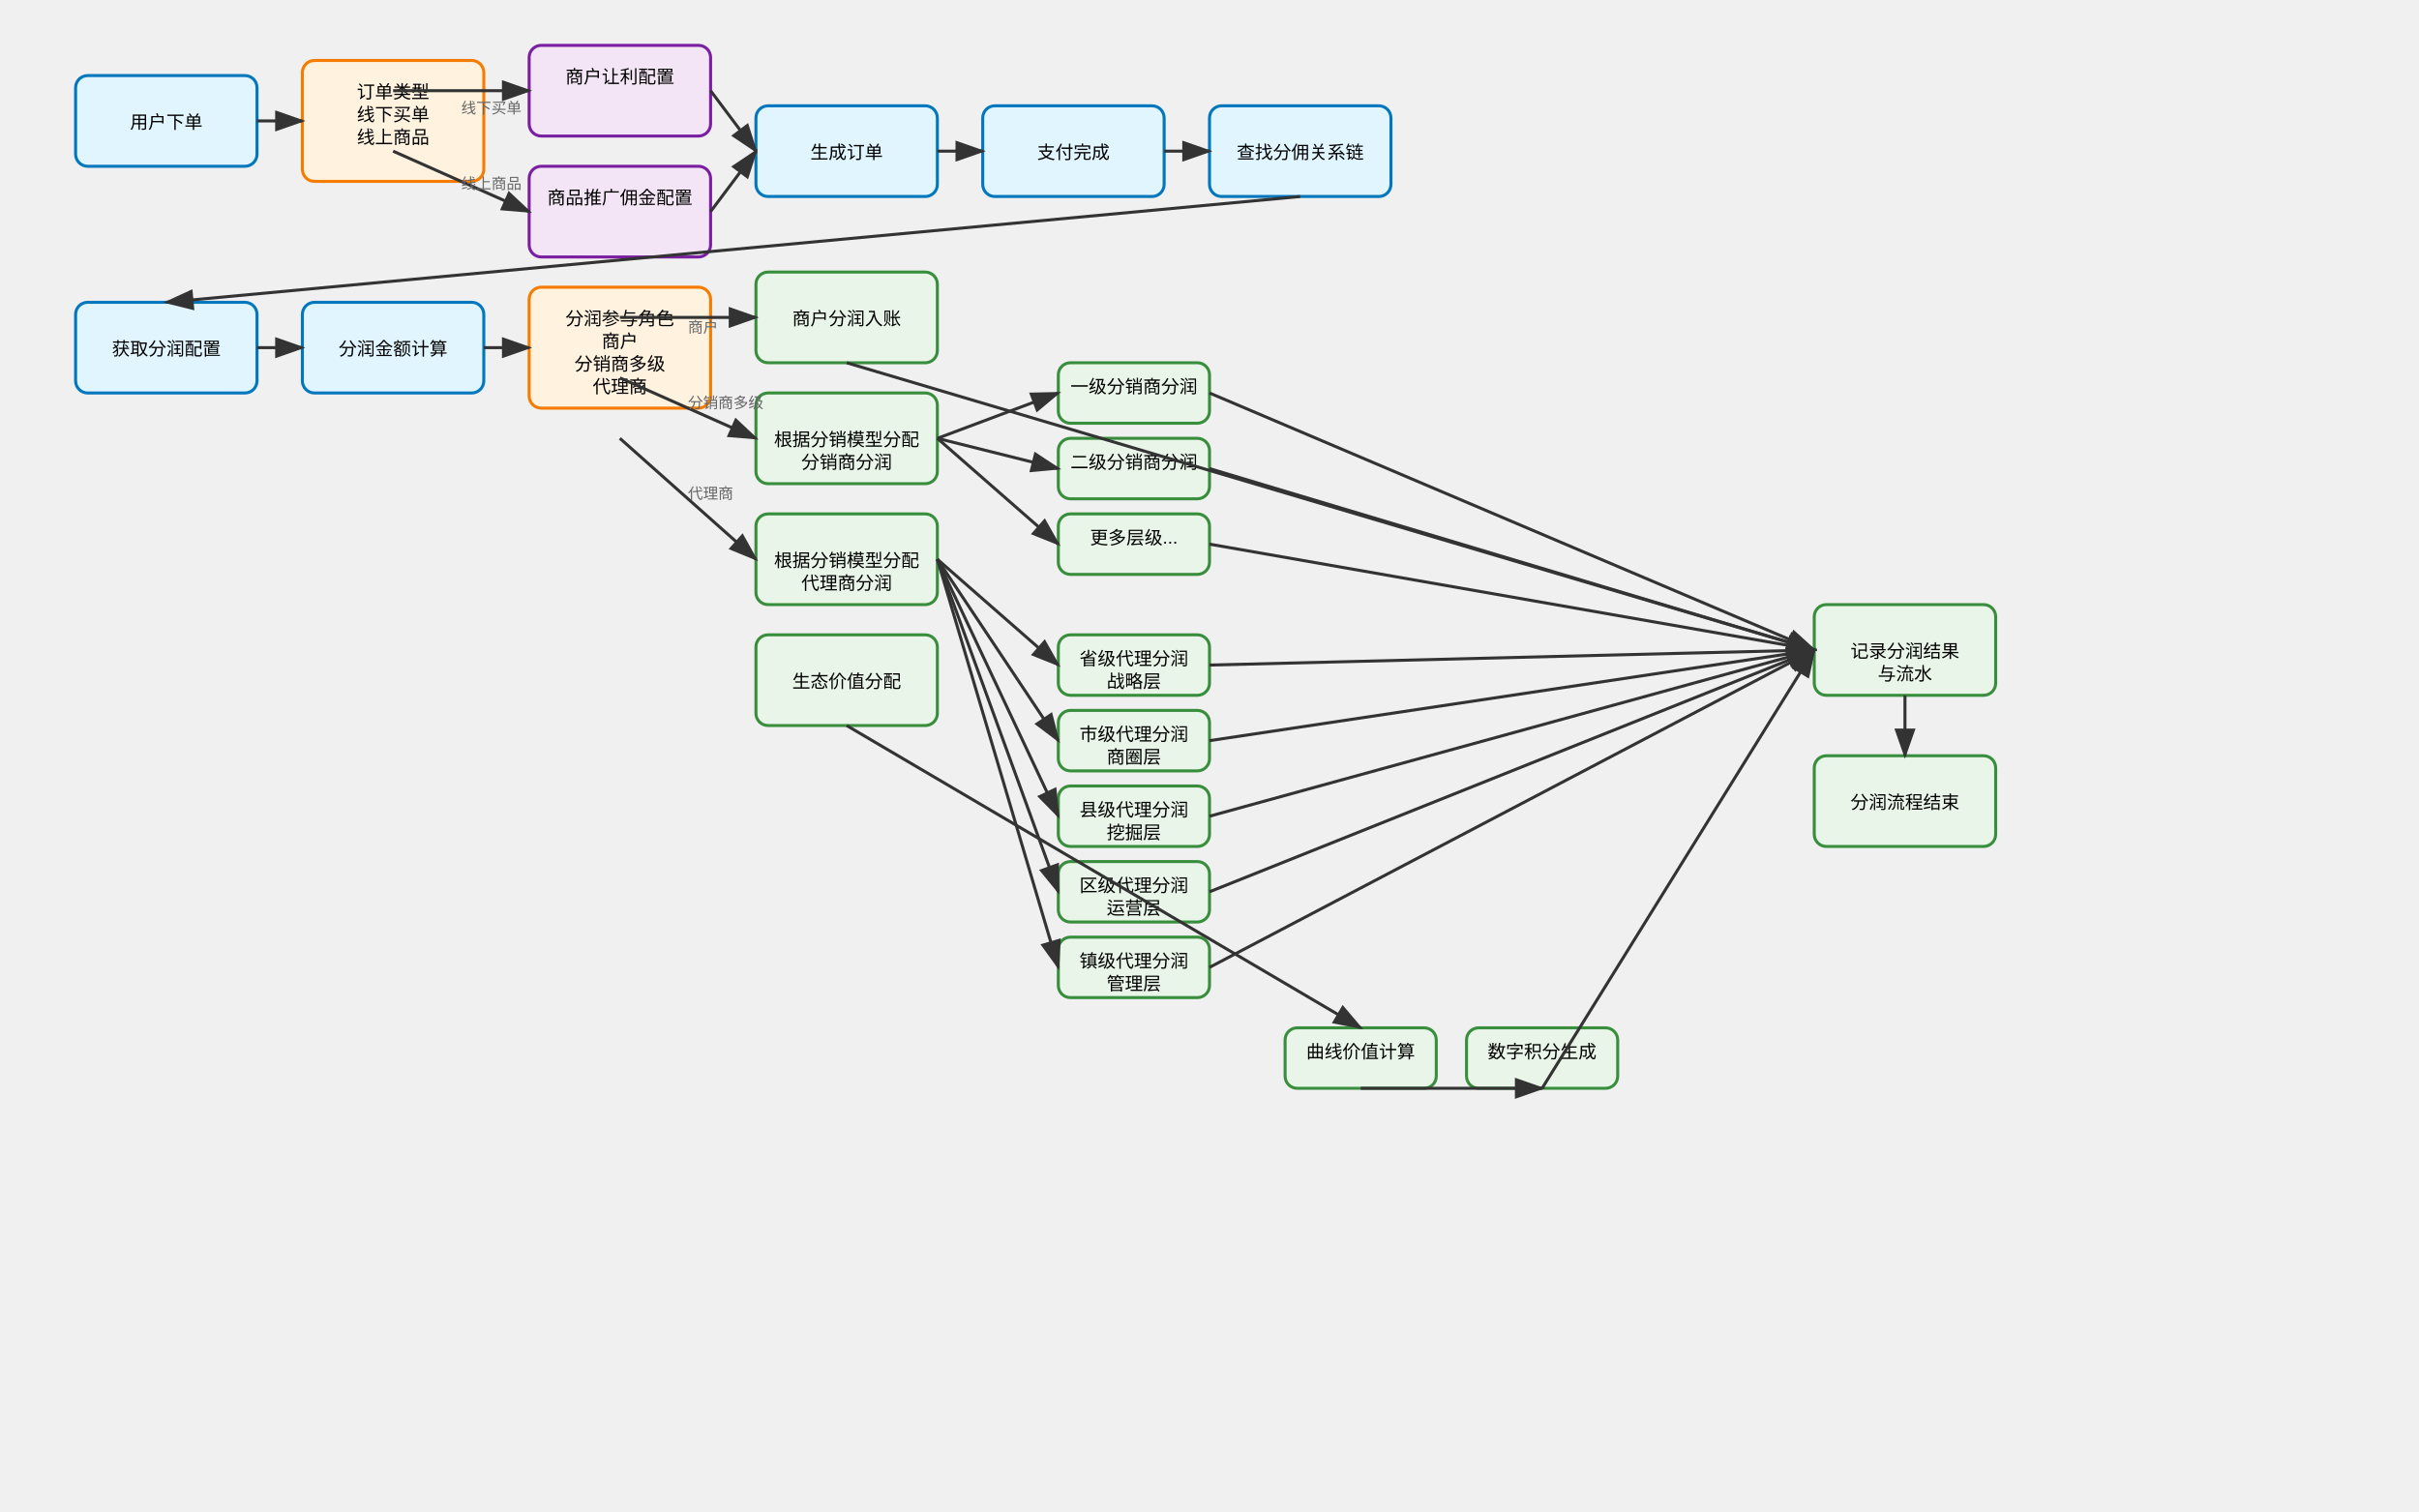
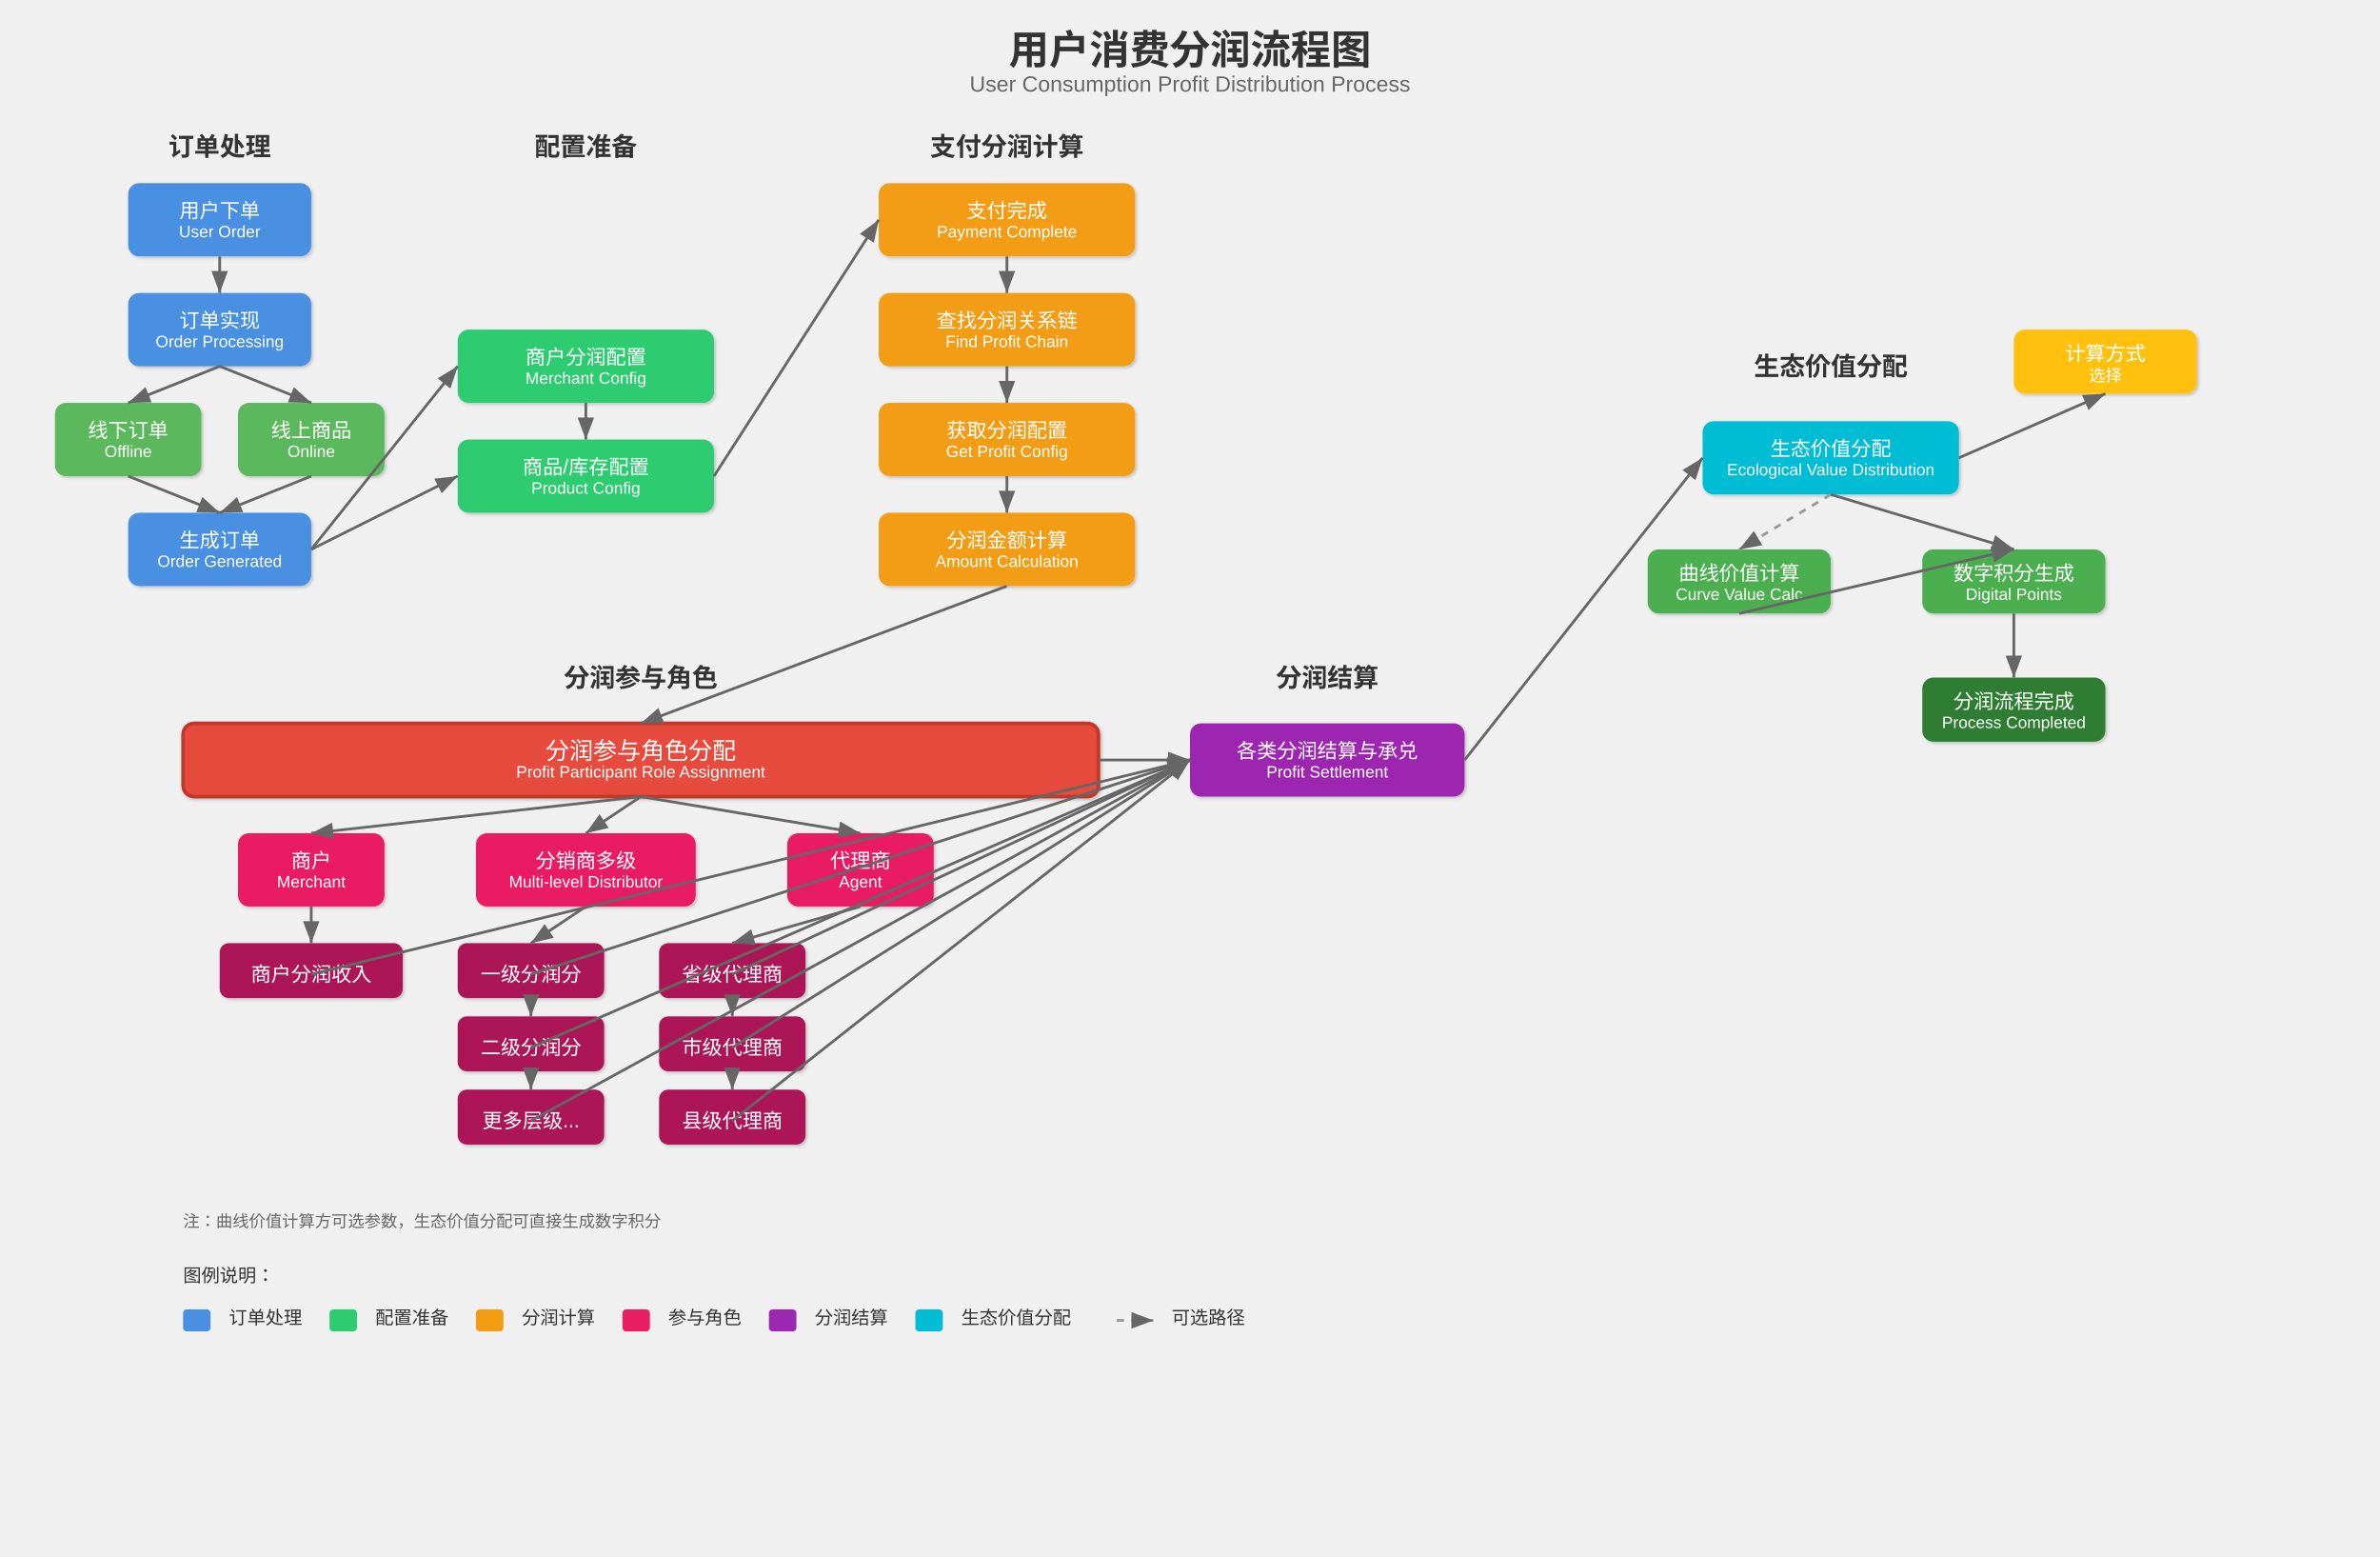
- <svg xmlns="http://www.w3.org/2000/svg" width="1600" height="1000">
+ <svg xmlns="http://www.w3.org/2000/svg" width="1300" height="850" viewBox="0 0 1300 850">
  <defs>
    <style>
-       .node { fill: #e1f5fe; stroke: #0277bd; stroke-width: 2; rx: 8; }
-       .decision { fill: #fff3e0; stroke: #f57c00; stroke-width: 2; rx: 8; }
-       .process { fill: #f3e5f5; stroke: #7b1fa2; stroke-width: 2; rx: 8; }
-       .result { fill: #e8f5e8; stroke: #388e3c; stroke-width: 2; rx: 8; }
-       .text { font-family: Arial, sans-serif; font-size: 12px; text-anchor: middle; }
-       .arrow { stroke: #333; stroke-width: 2; fill: none; }
-       .label { font-family: Arial, sans-serif; font-size: 10px; fill: #666; }
+       .title { font-family: Arial, sans-serif; font-size: 22px; font-weight: bold; fill: #333; text-anchor: middle; }
+       .subtitle { font-family: Arial, sans-serif; font-size: 12px; fill: #666; text-anchor: middle; }
+       .section-title { font-family: Arial, sans-serif; font-size: 14px; font-weight: bold; fill: #333; text-anchor: middle; }
+       .node-text { font-family: Arial, sans-serif; font-size: 11px; fill: white; text-anchor: middle; dominant-baseline: middle; }
+       .node-text-en { font-family: Arial, sans-serif; font-size: 9px; fill: white; text-anchor: middle; dominant-baseline: middle; }
+       .legend-text { font-family: Arial, sans-serif; font-size: 10px; fill: #333; text-anchor: start; }
+       .note-text { font-family: Arial, sans-serif; font-size: 9px; fill: #666; text-anchor: start; }
+       .arrow { stroke: #666; stroke-width: 1.5; fill: none; marker-end: url(#arrowhead); }
+       .optional-arrow { stroke: #999; stroke-width: 1.5; stroke-dasharray: 4,4; fill: none; marker-end: url(#arrowhead); }
    </style>
-     <marker id="arrowhead" markerWidth="10" markerHeight="7" refX="9" refY="3.5" orient="auto">
-       <polygon points="0 0, 10 3.5, 0 7" fill="#333" />
+     <marker id="arrowhead" markerWidth="8" markerHeight="6" refX="8" refY="3" orient="auto">
+       <polygon points="0 0, 8 3, 0 6" fill="#666" />
    </marker>
+     <filter id="shadow" x="-10%" y="-10%" width="120%" height="120%">
+       <feDropShadow dx="1" dy="1" stdDeviation="1" flood-color="#00000030" />
+     </filter>
  </defs>
-   <rect x="50" y="50" width="120" height="60" class="node" />
-   <text x="110" y="85" class="text">用户下单</text>
-   <rect x="200" y="40" width="120" height="80" class="decision" />
-   <text x="260" y="65" class="text">订单类型</text>
-   <text x="260" y="80" class="text">线下买单</text>
-   <text x="260" y="95" class="text">线上商品</text>
-   <rect x="350" y="30" width="120" height="60" class="process" />
-   <text x="410" y="55" class="text">商户让利配置</text>
-   <rect x="350" y="110" width="120" height="60" class="process" />
-   <text x="410" y="135" class="text">商品推广佣金配置</text>
-   <rect x="500" y="70" width="120" height="60" class="node" />
-   <text x="560" y="105" class="text">生成订单</text>
-   <rect x="650" y="70" width="120" height="60" class="node" />
-   <text x="710" y="105" class="text">支付完成</text>
-   <rect x="800" y="70" width="120" height="60" class="node" />
-   <text x="860" y="105" class="text">查找分佣关系链</text>
-   <rect x="50" y="200" width="120" height="60" class="node" />
-   <text x="110" y="235" class="text">获取分润配置</text>
-   <rect x="200" y="200" width="120" height="60" class="node" />
-   <text x="260" y="235" class="text">分润金额计算</text>
-   <rect x="350" y="190" width="120" height="80" class="decision" />
-   <text x="410" y="215" class="text">分润参与角色</text>
-   <text x="410" y="230" class="text">商户</text>
-   <text x="410" y="245" class="text">分销商多级</text>
-   <text x="410" y="260" class="text">代理商</text>
-   <rect x="500" y="180" width="120" height="60" class="result" />
-   <text x="560" y="215" class="text">商户分润入账</text>
-   <rect x="500" y="260" width="120" height="60" class="result" />
-   <text x="560" y="295" class="text">根据分销模型分配</text>
-   <text x="560" y="310" class="text">分销商分润</text>
-   <rect x="500" y="340" width="120" height="60" class="result" />
-   <text x="560" y="375" class="text">根据分销模型分配</text>
-   <text x="560" y="390" class="text">代理商分润</text>
-   <rect x="500" y="420" width="120" height="60" class="result" />
-   <text x="560" y="455" class="text">生态价值分配</text>
-   <rect x="700" y="240" width="100" height="40" class="result" />
-   <text x="750" y="260" class="text">一级分销商分润</text>
-   <rect x="700" y="290" width="100" height="40" class="result" />
-   <text x="750" y="310" class="text">二级分销商分润</text>
-   <rect x="700" y="340" width="100" height="40" class="result" />
-   <text x="750" y="360" class="text">更多层级...</text>
-   <rect x="700" y="420" width="100" height="40" class="result" />
-   <text x="750" y="440" class="text">省级代理分润</text>
-   <text x="750" y="455" class="text">战略层</text>
-   <rect x="700" y="470" width="100" height="40" class="result" />
-   <text x="750" y="490" class="text">市级代理分润</text>
-   <text x="750" y="505" class="text">商圈层</text>
-   <rect x="700" y="520" width="100" height="40" class="result" />
-   <text x="750" y="540" class="text">县级代理分润</text>
-   <text x="750" y="555" class="text">挖掘层</text>
-   <rect x="700" y="570" width="100" height="40" class="result" />
-   <text x="750" y="590" class="text">区级代理分润</text>
-   <text x="750" y="605" class="text">运营层</text>
-   <rect x="700" y="620" width="100" height="40" class="result" />
-   <text x="750" y="640" class="text">镇级代理分润</text>
-   <text x="750" y="655" class="text">管理层</text>
-   <rect x="850" y="680" width="100" height="40" class="result" />
-   <text x="900" y="700" class="text">曲线价值计算</text>
-   <rect x="970" y="680" width="100" height="40" class="result" />
-   <text x="1020" y="700" class="text">数字积分生成</text>
-   <rect x="1200" y="400" width="120" height="60" class="result" />
-   <text x="1260" y="435" class="text">记录分润结果</text>
-   <text x="1260" y="450" class="text">与流水</text>
-   <rect x="1200" y="500" width="120" height="60" class="result" />
-   <text x="1260" y="535" class="text">分润流程结束</text>
-   <path d="M 170 80 L 200 80" class="arrow" marker-end="url(#arrowhead)" />
-   <path d="M 260 60 L 350 60" class="arrow" marker-end="url(#arrowhead)" />
-   <path d="M 260 100 L 350 140" class="arrow" marker-end="url(#arrowhead)" />
-   <text x="305" y="75" class="label">线下买单</text>
-   <text x="305" y="125" class="label">线上商品</text>
-   <path d="M 470 60 L 500 100" class="arrow" marker-end="url(#arrowhead)" />
-   <path d="M 470 140 L 500 100" class="arrow" marker-end="url(#arrowhead)" />
-   <path d="M 620 100 L 650 100" class="arrow" marker-end="url(#arrowhead)" />
-   <path d="M 770 100 L 800 100" class="arrow" marker-end="url(#arrowhead)" />
-   <path d="M 860 130 L 110 200" class="arrow" marker-end="url(#arrowhead)" />
-   <path d="M 170 230 L 200 230" class="arrow" marker-end="url(#arrowhead)" />
-   <path d="M 320 230 L 350 230" class="arrow" marker-end="url(#arrowhead)" />
-   <path d="M 410 210 L 500 210" class="arrow" marker-end="url(#arrowhead)" />
-   <path d="M 410 250 L 500 290" class="arrow" marker-end="url(#arrowhead)" />
-   <path d="M 410 290 L 500 370" class="arrow" marker-end="url(#arrowhead)" />
-   <text x="455" y="220" class="label">商户</text>
-   <text x="455" y="270" class="label">分销商多级</text>
-   <text x="455" y="330" class="label">代理商</text>
-   <path d="M 620 290 L 700 260" class="arrow" marker-end="url(#arrowhead)" />
-   <path d="M 620 290 L 700 310" class="arrow" marker-end="url(#arrowhead)" />
-   <path d="M 620 290 L 700 360" class="arrow" marker-end="url(#arrowhead)" />
-   <path d="M 620 370 L 700 440" class="arrow" marker-end="url(#arrowhead)" />
-   <path d="M 620 370 L 700 490" class="arrow" marker-end="url(#arrowhead)" />
-   <path d="M 620 370 L 700 540" class="arrow" marker-end="url(#arrowhead)" />
-   <path d="M 620 370 L 700 590" class="arrow" marker-end="url(#arrowhead)" />
-   <path d="M 620 370 L 700 640" class="arrow" marker-end="url(#arrowhead)" />
-   <path d="M 560 480 L 900 680" class="arrow" marker-end="url(#arrowhead)" />
-   <path d="M 900 720 L 1020 720" class="arrow" marker-end="url(#arrowhead)" />
-   <path d="M 560 240 L 1200 430" class="arrow" marker-end="url(#arrowhead)" />
-   <path d="M 800 260 L 1200 430" class="arrow" marker-end="url(#arrowhead)" />
-   <path d="M 800 310 L 1200 430" class="arrow" marker-end="url(#arrowhead)" />
-   <path d="M 800 360 L 1200 430" class="arrow" marker-end="url(#arrowhead)" />
-   <path d="M 800 440 L 1200 430" class="arrow" marker-end="url(#arrowhead)" />
-   <path d="M 800 490 L 1200 430" class="arrow" marker-end="url(#arrowhead)" />
-   <path d="M 800 540 L 1200 430" class="arrow" marker-end="url(#arrowhead)" />
-   <path d="M 800 590 L 1200 430" class="arrow" marker-end="url(#arrowhead)" />
-   <path d="M 800 640 L 1200 430" class="arrow" marker-end="url(#arrowhead)" />
-   <path d="M 1020 720 L 1200 430" class="arrow" marker-end="url(#arrowhead)" />
-   <path d="M 1260 460 L 1260 500" class="arrow" marker-end="url(#arrowhead)" />
+   <text x="650" y="35" class="title">用户消费分润流程图</text>
+   <text x="650" y="50" class="subtitle">User Consumption Profit Distribution Process</text>
+   <text x="120" y="85" class="section-title">订单处理</text>
+   <rect x="70" y="100" width="100" height="40" rx="6" fill="#4A90E2" filter="url(#shadow)" />
+   <text x="120" y="115" class="node-text">用户下单</text>
+   <text x="120" y="127" class="node-text-en">User Order</text>
+   <rect x="70" y="160" width="100" height="40" rx="6" fill="#4A90E2" filter="url(#shadow)" />
+   <text x="120" y="175" class="node-text">订单实现</text>
+   <text x="120" y="187" class="node-text-en">Order Processing</text>
+   <rect x="30" y="220" width="80" height="40" rx="6" fill="#5CB85C" filter="url(#shadow)" />
+   <text x="70" y="235" class="node-text">线下订单</text>
+   <text x="70" y="247" class="node-text-en">Offline</text>
+   <rect x="130" y="220" width="80" height="40" rx="6" fill="#5CB85C" filter="url(#shadow)" />
+   <text x="170" y="235" class="node-text">线上商品</text>
+   <text x="170" y="247" class="node-text-en">Online</text>
+   <rect x="70" y="280" width="100" height="40" rx="6" fill="#4A90E2" filter="url(#shadow)" />
+   <text x="120" y="295" class="node-text">生成订单</text>
+   <text x="120" y="307" class="node-text-en">Order Generated</text>
+   <text x="320" y="85" class="section-title">配置准备</text>
+   <rect x="250" y="180" width="140" height="40" rx="6" fill="#2ECC71" filter="url(#shadow)" />
+   <text x="320" y="195" class="node-text">商户分润配置</text>
+   <text x="320" y="207" class="node-text-en">Merchant Config</text>
+   <rect x="250" y="240" width="140" height="40" rx="6" fill="#2ECC71" filter="url(#shadow)" />
+   <text x="320" y="255" class="node-text">商品/库存配置</text>
+   <text x="320" y="267" class="node-text-en">Product Config</text>
+   <text x="550" y="85" class="section-title">支付分润计算</text>
+   <rect x="480" y="100" width="140" height="40" rx="6" fill="#F39C12" filter="url(#shadow)" />
+   <text x="550" y="115" class="node-text">支付完成</text>
+   <text x="550" y="127" class="node-text-en">Payment Complete</text>
+   <rect x="480" y="160" width="140" height="40" rx="6" fill="#F39C12" filter="url(#shadow)" />
+   <text x="550" y="175" class="node-text">查找分润关系链</text>
+   <text x="550" y="187" class="node-text-en">Find Profit Chain</text>
+   <rect x="480" y="220" width="140" height="40" rx="6" fill="#F39C12" filter="url(#shadow)" />
+   <text x="550" y="235" class="node-text">获取分润配置</text>
+   <text x="550" y="247" class="node-text-en">Get Profit Config</text>
+   <rect x="480" y="280" width="140" height="40" rx="6" fill="#F39C12" filter="url(#shadow)" />
+   <text x="550" y="295" class="node-text">分润金额计算</text>
+   <text x="550" y="307" class="node-text-en">Amount Calculation</text>
+   <text x="350" y="375" class="section-title">分润参与角色</text>
+   <rect x="100" y="395" width="500" height="40" rx="6" fill="#E74C3C" stroke="#C0392B" stroke-width="2" filter="url(#shadow)" />
+   <text x="350" y="410" class="node-text" style="font-size: 13px;">分润参与角色分配</text>
+   <text x="350" y="422" class="node-text-en">Profit Participant Role Assignment</text>
+   <rect x="130" y="455" width="80" height="40" rx="6" fill="#E91E63" filter="url(#shadow)" />
+   <text x="170" y="470" class="node-text">商户</text>
+   <text x="170" y="482" class="node-text-en">Merchant</text>
+   <rect x="260" y="455" width="120" height="40" rx="6" fill="#E91E63" filter="url(#shadow)" />
+   <text x="320" y="470" class="node-text">分销商多级</text>
+   <text x="320" y="482" class="node-text-en">Multi-level Distributor</text>
+   <rect x="430" y="455" width="80" height="40" rx="6" fill="#E91E63" filter="url(#shadow)" />
+   <text x="470" y="470" class="node-text">代理商</text>
+   <text x="470" y="482" class="node-text-en">Agent</text>
+   <rect x="120" y="515" width="100" height="30" rx="5" fill="#AD1457" filter="url(#shadow)" />
+   <text x="170" y="532" class="node-text">商户分润收入</text>
+   <rect x="250" y="515" width="80" height="30" rx="5" fill="#AD1457" filter="url(#shadow)" />
+   <text x="290" y="532" class="node-text">一级分润分</text>
+   <rect x="250" y="555" width="80" height="30" rx="5" fill="#AD1457" filter="url(#shadow)" />
+   <text x="290" y="572" class="node-text">二级分润分</text>
+   <rect x="250" y="595" width="80" height="30" rx="5" fill="#AD1457" filter="url(#shadow)" />
+   <text x="290" y="612" class="node-text">更多层级...</text>
+   <rect x="360" y="515" width="80" height="30" rx="5" fill="#AD1457" filter="url(#shadow)" />
+   <text x="400" y="532" class="node-text">省级代理商</text>
+   <rect x="360" y="555" width="80" height="30" rx="5" fill="#AD1457" filter="url(#shadow)" />
+   <text x="400" y="572" class="node-text">市级代理商</text>
+   <rect x="360" y="595" width="80" height="30" rx="5" fill="#AD1457" filter="url(#shadow)" />
+   <text x="400" y="612" class="node-text">县级代理商</text>
+   <text x="725" y="375" class="section-title">分润结算</text>
+   <rect x="650" y="395" width="150" height="40" rx="6" fill="#9C27B0" filter="url(#shadow)" />
+   <text x="725" y="410" class="node-text">各类分润结算与承兑</text>
+   <text x="725" y="422" class="node-text-en">Profit Settlement</text>
+   <text x="1000" y="205" class="section-title">生态价值分配</text>
+   <rect x="930" y="230" width="140" height="40" rx="6" fill="#00BCD4" filter="url(#shadow)" />
+   <text x="1000" y="245" class="node-text">生态价值分配</text>
+   <text x="1000" y="257" class="node-text-en">Ecological Value Distribution</text>
+   <rect x="1100" y="180" width="100" height="35" rx="6" fill="#FFC107" filter="url(#shadow)" />
+   <text x="1150" y="193" class="node-text">计算方式</text>
+   <text x="1150" y="205" class="node-text-en">选择</text>
+   <rect x="900" y="300" width="100" height="35" rx="6" fill="#4CAF50" filter="url(#shadow)" />
+   <text x="950" y="313" class="node-text">曲线价值计算</text>
+   <text x="950" y="325" class="node-text-en">Curve Value Calc</text>
+   <rect x="1050" y="300" width="100" height="35" rx="6" fill="#4CAF50" filter="url(#shadow)" />
+   <text x="1100" y="313" class="node-text">数字积分生成</text>
+   <text x="1100" y="325" class="node-text-en">Digital Points</text>
+   <rect x="1050" y="370" width="100" height="35" rx="6" fill="#2E7D32" filter="url(#shadow)" />
+   <text x="1100" y="383" class="node-text">分润流程完成</text>
+   <text x="1100" y="395" class="node-text-en">Process Completed</text>
+   <line x1="120" y1="140" x2="120" y2="160" class="arrow" />
+   <line x1="120" y1="200" x2="70" y2="220" class="arrow" />
+   <line x1="120" y1="200" x2="170" y2="220" class="arrow" />
+   <line x1="70" y1="260" x2="120" y2="280" class="arrow" />
+   <line x1="170" y1="260" x2="120" y2="280" class="arrow" />
+   <line x1="170" y1="300" x2="250" y2="200" class="arrow" />
+   <line x1="170" y1="300" x2="250" y2="260" class="arrow" />
+   <line x1="320" y1="220" x2="320" y2="240" class="arrow" />
+   <line x1="390" y1="260" x2="480" y2="120" class="arrow" />
+   <line x1="550" y1="140" x2="550" y2="160" class="arrow" />
+   <line x1="550" y1="200" x2="550" y2="220" class="arrow" />
+   <line x1="550" y1="260" x2="550" y2="280" class="arrow" />
+   <line x1="550" y1="320" x2="350" y2="395" class="arrow" />
+   <line x1="350" y1="435" x2="170" y2="455" class="arrow" />
+   <line x1="350" y1="435" x2="320" y2="455" class="arrow" />
+   <line x1="350" y1="435" x2="470" y2="455" class="arrow" />
+   <line x1="600" y1="415" x2="650" y2="415" class="arrow" />
+   <line x1="170" y1="495" x2="170" y2="515" class="arrow" />
+   <line x1="320" y1="495" x2="290" y2="515" class="arrow" />
+   <line x1="290" y1="545" x2="290" y2="555" class="arrow" />
+   <line x1="290" y1="585" x2="290" y2="595" class="arrow" />
+   <line x1="470" y1="495" x2="400" y2="515" class="arrow" />
+   <line x1="400" y1="545" x2="400" y2="555" class="arrow" />
+   <line x1="400" y1="585" x2="400" y2="595" class="arrow" />
+   <line x1="170" y1="532" x2="650" y2="415" class="arrow" />
+   <line x1="290" y1="532" x2="650" y2="415" class="arrow" />
+   <line x1="290" y1="572" x2="650" y2="415" class="arrow" />
+   <line x1="290" y1="612" x2="650" y2="415" class="arrow" />
+   <line x1="400" y1="532" x2="650" y2="415" class="arrow" />
+   <line x1="400" y1="572" x2="650" y2="415" class="arrow" />
+   <line x1="400" y1="612" x2="650" y2="415" class="arrow" />
+   <line x1="800" y1="415" x2="930" y2="250" class="arrow" />
+   <line x1="1070" y1="250" x2="1150" y2="215" class="arrow" />
+   <line x1="1000" y1="270" x2="950" y2="300" class="optional-arrow" />
+   <line x1="1000" y1="270" x2="1100" y2="300" class="arrow" />
+   <line x1="950" y1="335" x2="1100" y2="300" class="arrow" />
+   <line x1="1100" y1="335" x2="1100" y2="370" class="arrow" />
+   <text x="100" y="670" class="note-text">注：曲线价值计算方可选参数，生态价值分配可直接生成数字积分</text>
+   <text x="100" y="700" class="legend-text">图例说明：</text>
+   <rect x="100" y="715" width="15" height="12" rx="2" fill="#4A90E2" />
+   <text x="125" y="723" class="legend-text">订单处理</text>
+   <rect x="180" y="715" width="15" height="12" rx="2" fill="#2ECC71" />
+   <text x="205" y="723" class="legend-text">配置准备</text>
+   <rect x="260" y="715" width="15" height="12" rx="2" fill="#F39C12" />
+   <text x="285" y="723" class="legend-text">分润计算</text>
+   <rect x="340" y="715" width="15" height="12" rx="2" fill="#E91E63" />
+   <text x="365" y="723" class="legend-text">参与角色</text>
+   <rect x="420" y="715" width="15" height="12" rx="2" fill="#9C27B0" />
+   <text x="445" y="723" class="legend-text">分润结算</text>
+   <rect x="500" y="715" width="15" height="12" rx="2" fill="#00BCD4" />
+   <text x="525" y="723" class="legend-text">生态价值分配</text>
+   <line x1="610" y1="721" x2="630" y2="721" class="optional-arrow" />
+   <text x="640" y="723" class="legend-text">可选路径</text>
</svg>
